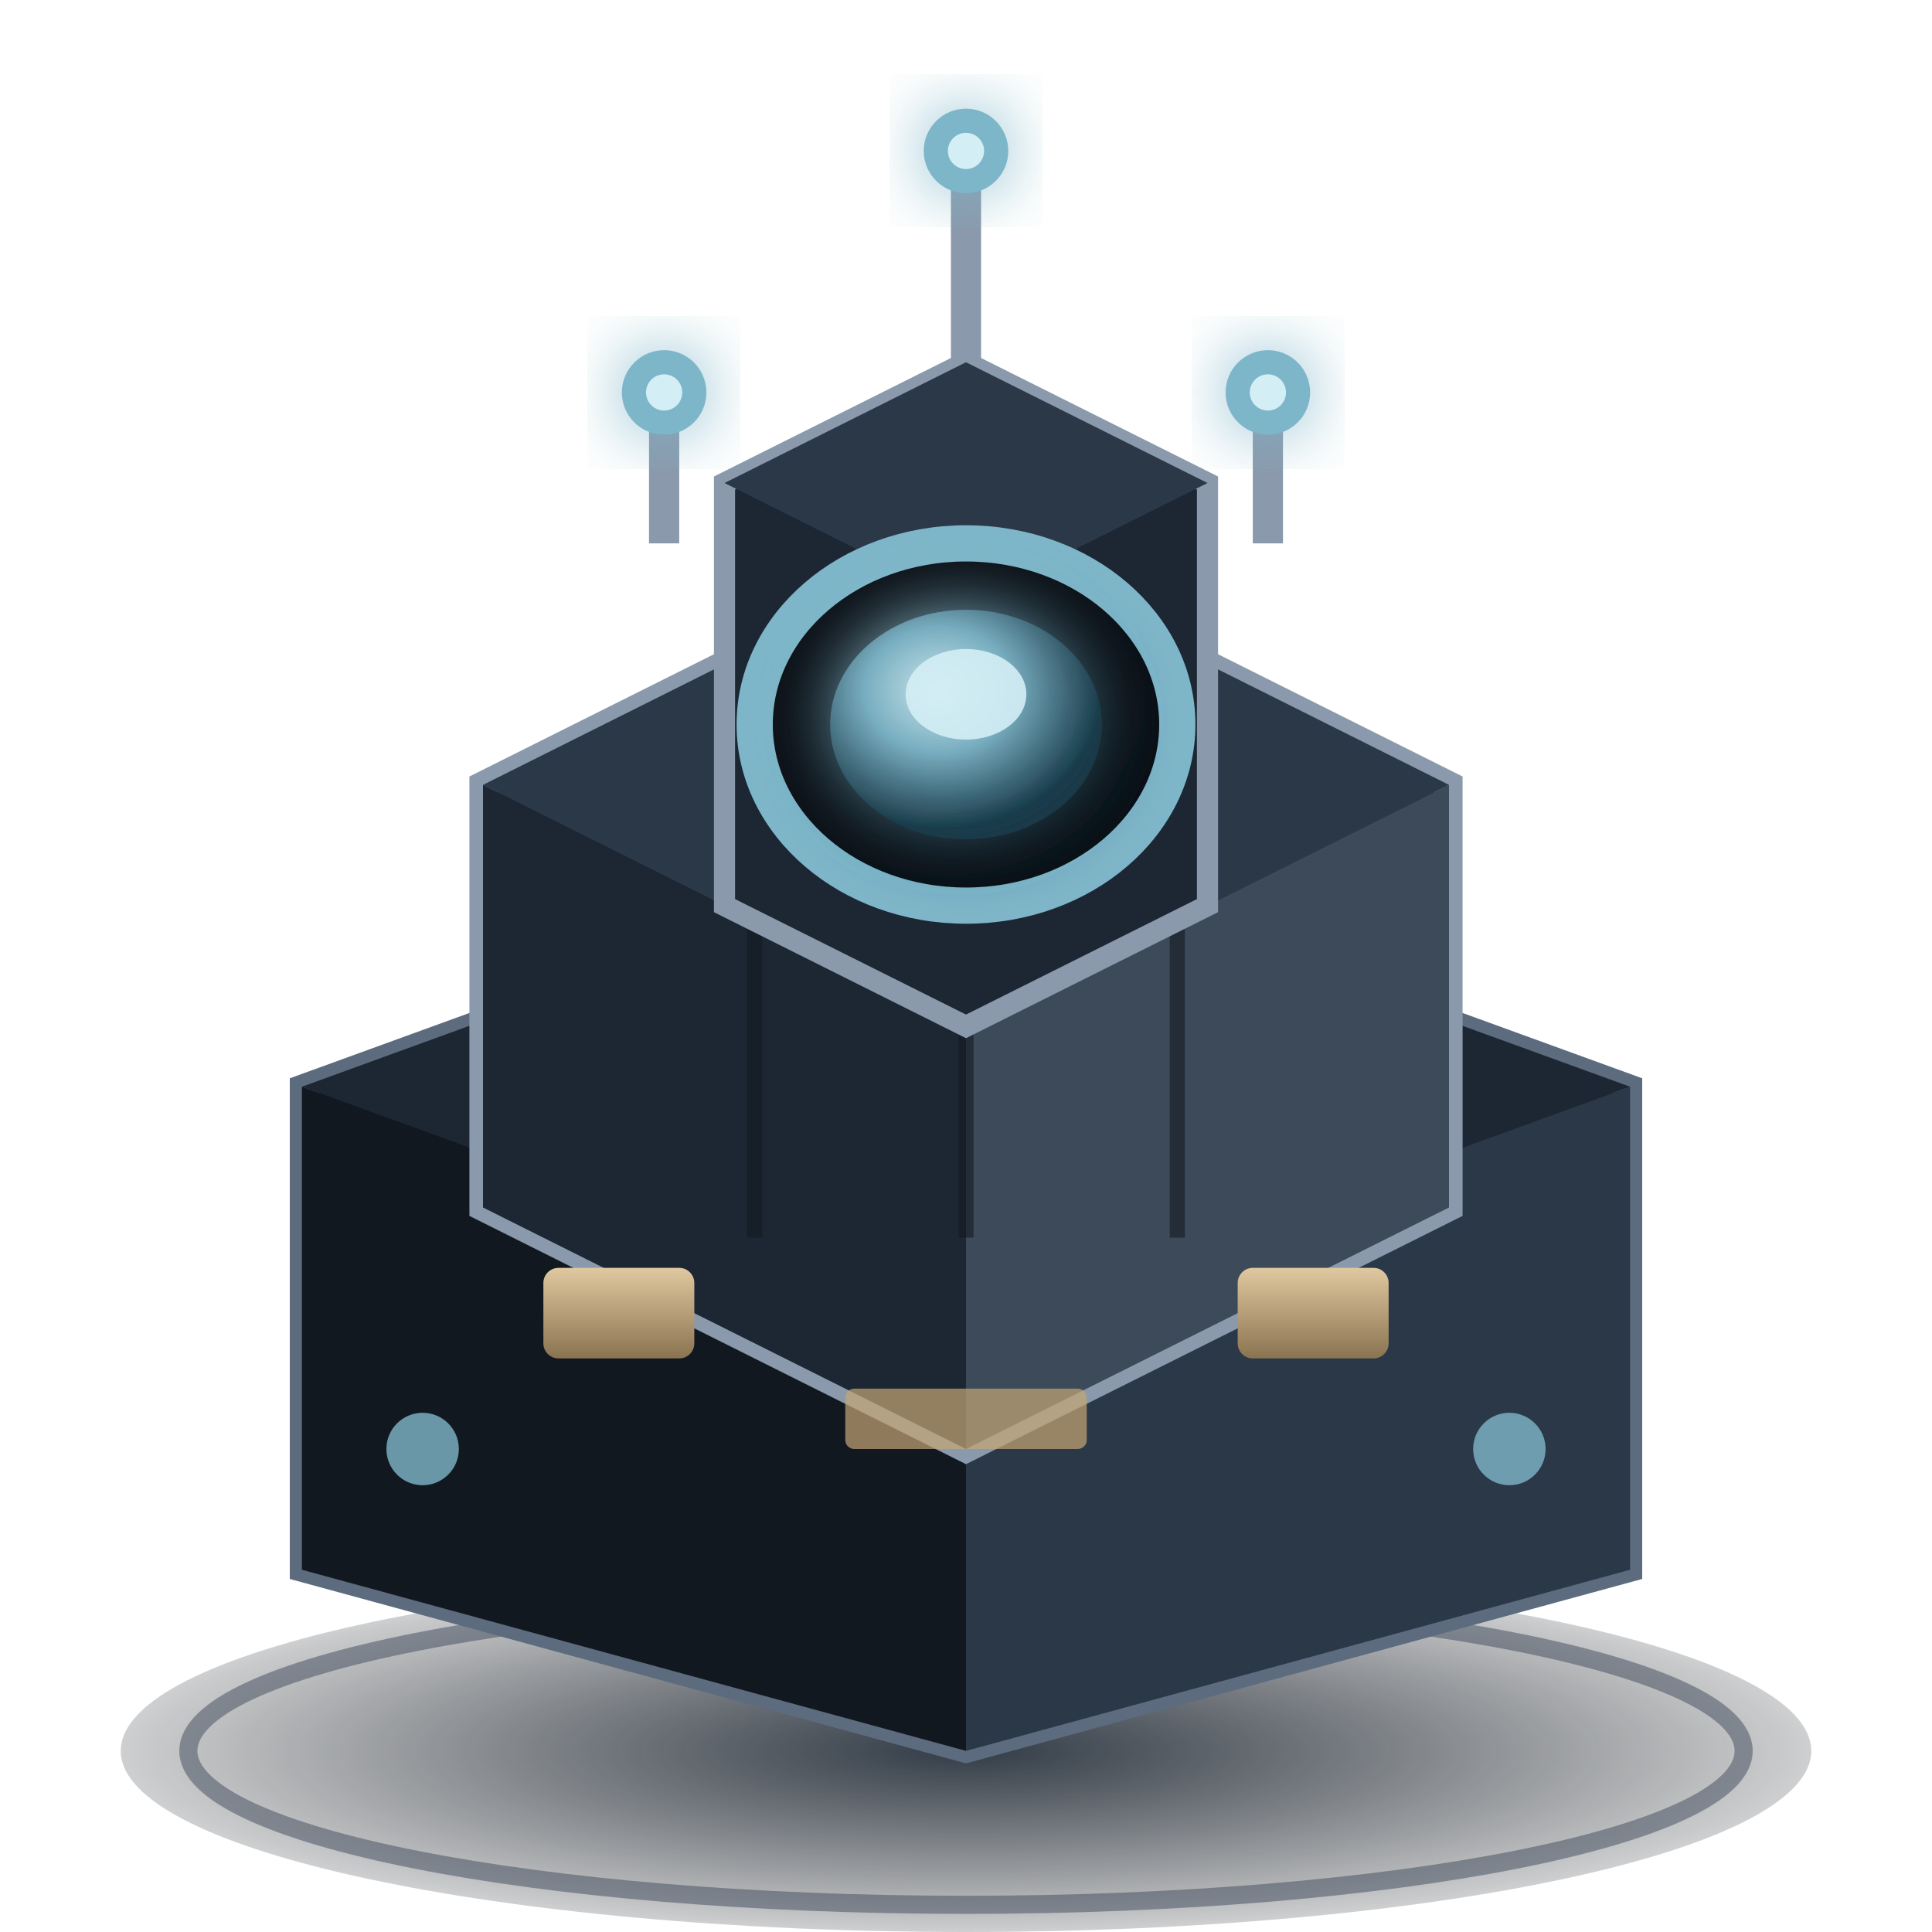
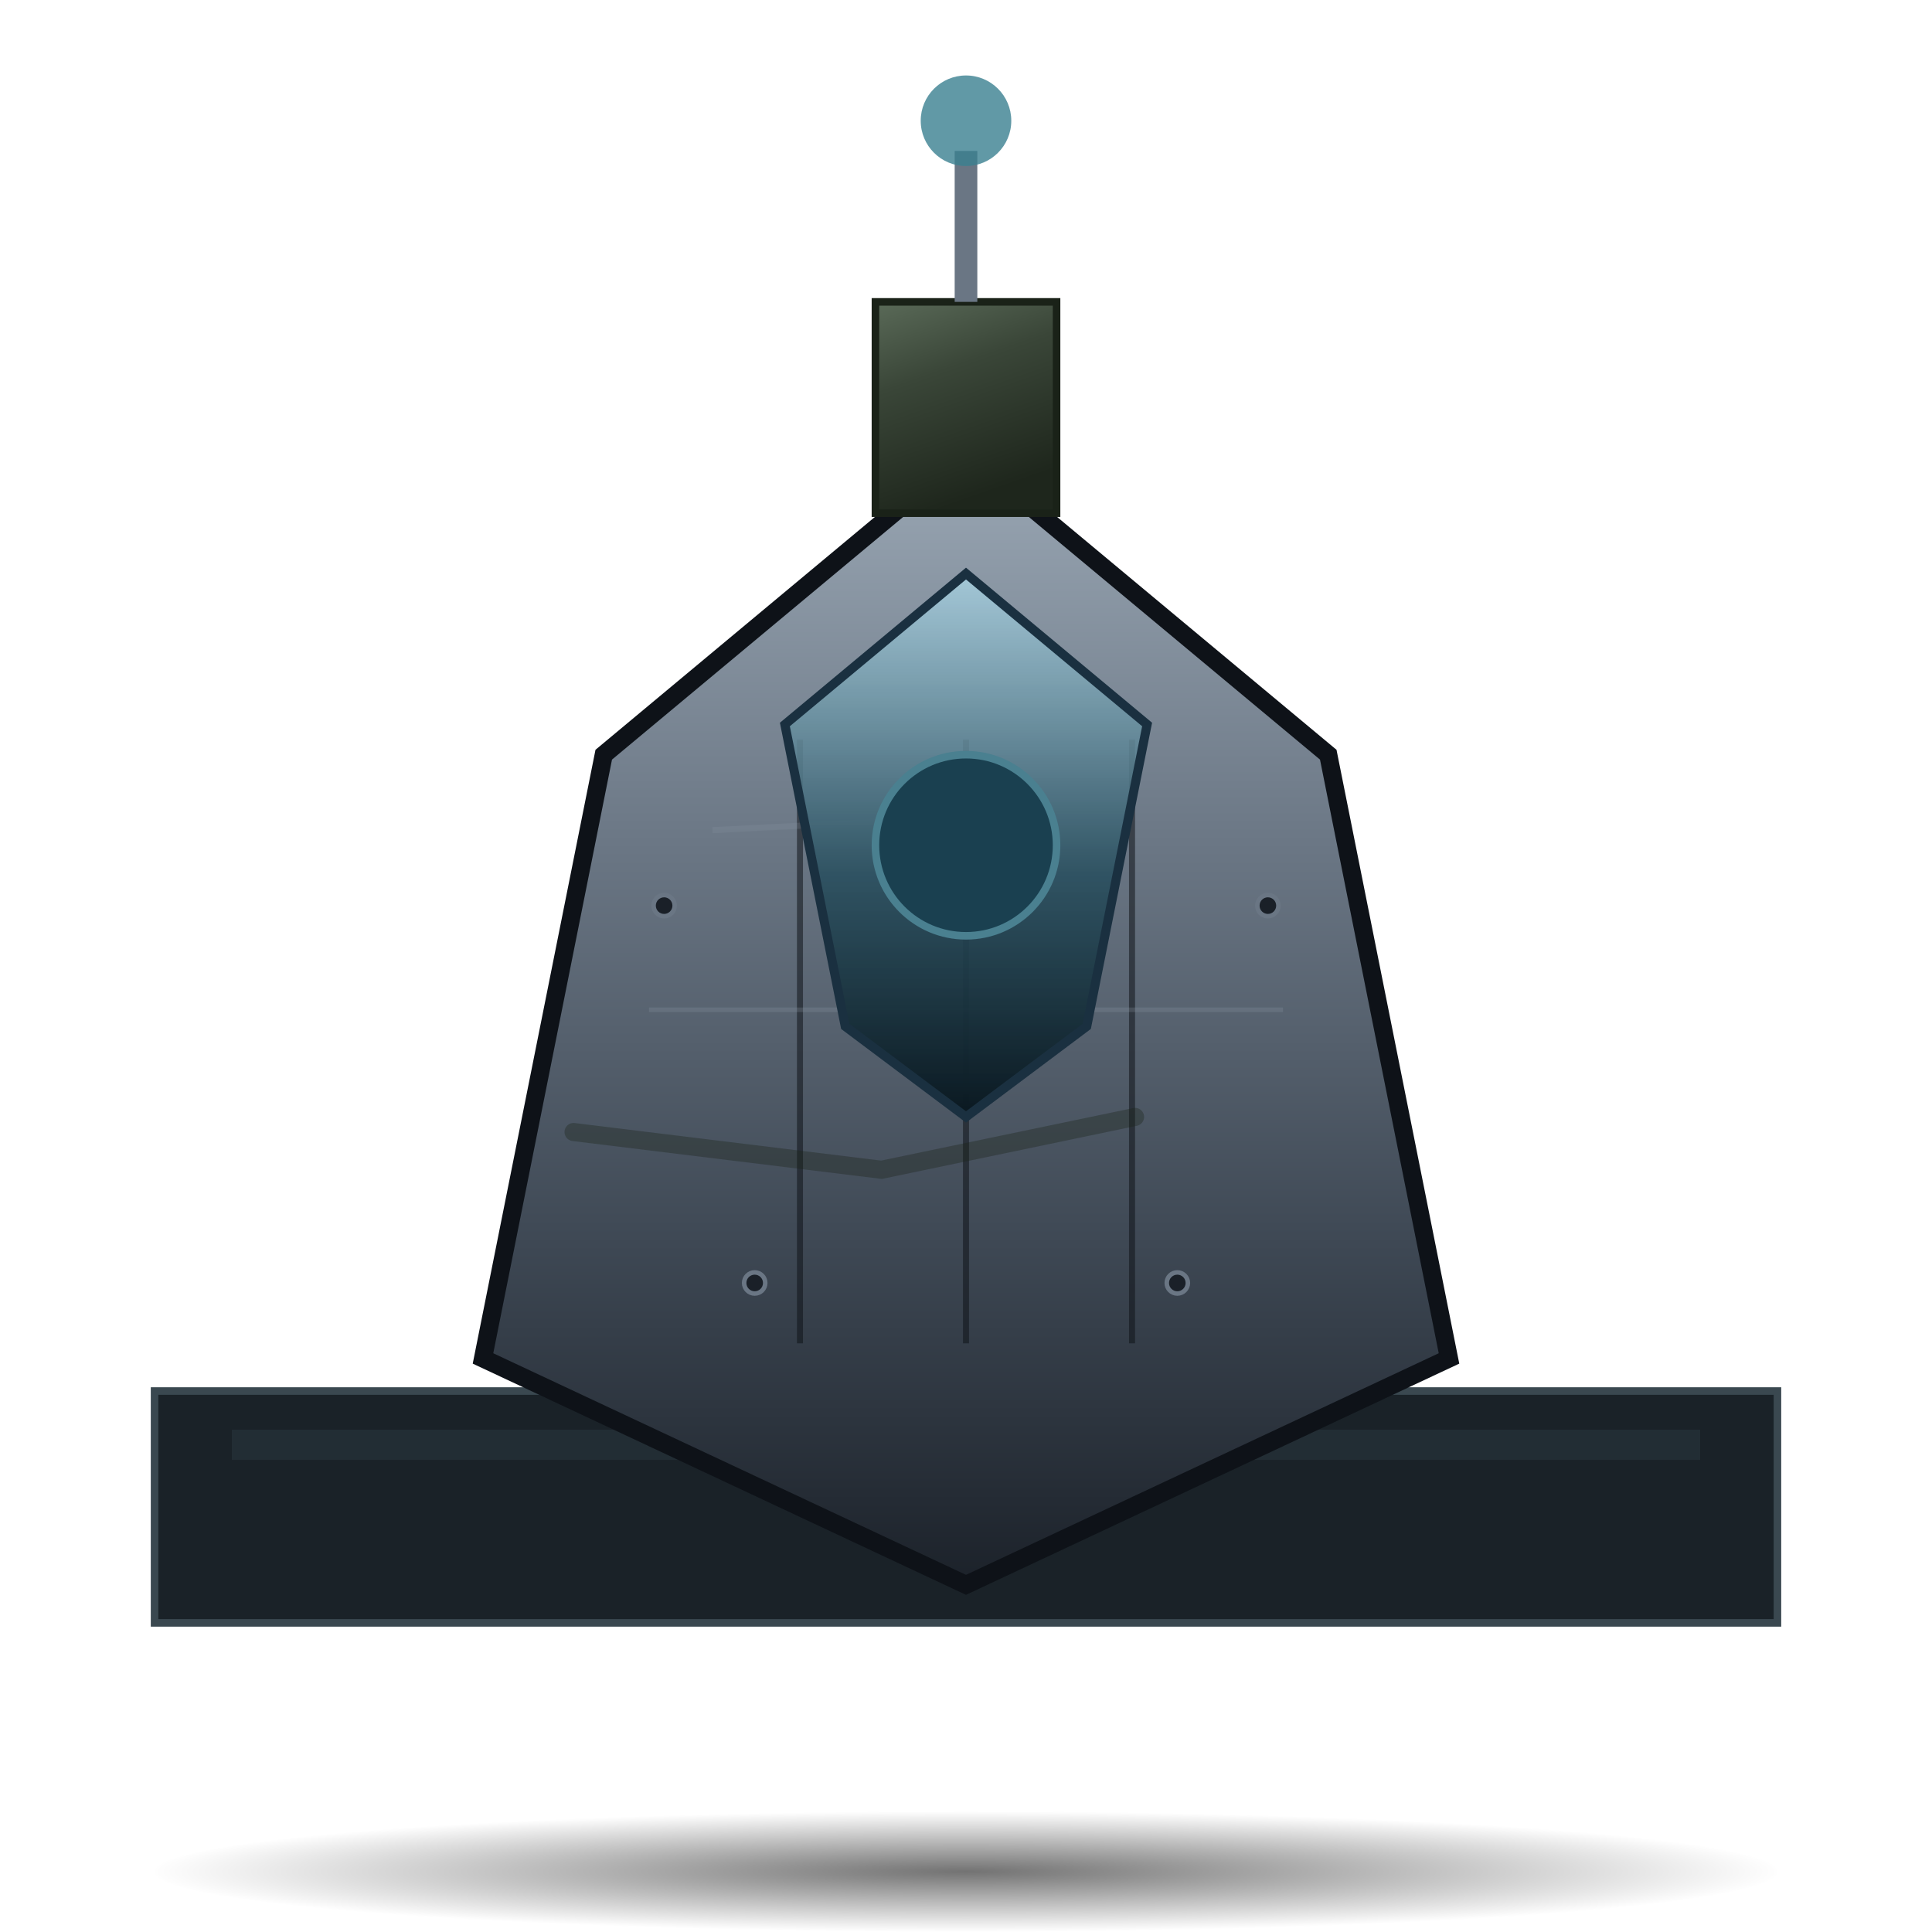
- <svg xmlns="http://www.w3.org/2000/svg" viewBox="0 0 64 64" width="64" height="64" fill="none">
+ <svg xmlns="http://www.w3.org/2000/svg" viewBox="0 0 128 128" width="128" height="128" fill="none">
  <defs>
-     <radialGradient id="padG" cx="50%" cy="50%" r="50%">
-       <stop offset="0%" stop-color="#1c2733" stop-opacity="0.9" />
-       <stop offset="100%" stop-color="#0a0e14" stop-opacity="0.2" />
+     <linearGradient id="steel" x1="0" y1="0" x2="0" y2="1">
+       <stop offset="0%" stop-color="#9aa7b4" />
+       <stop offset="35%" stop-color="#6a7684" />
+       <stop offset="70%" stop-color="#3e4854" />
+       <stop offset="100%" stop-color="#1c222a" />
+     </linearGradient>
+     <linearGradient id="steelSide" x1="0" y1="0" x2="1" y2="0">
+       <stop offset="0%" stop-color="#2a323c" />
+       <stop offset="45%" stop-color="#5c6876" />
+       <stop offset="100%" stop-color="#1a2028" />
+     </linearGradient>
+     <linearGradient id="armor" x1="0" y1="0" x2="0.3" y2="1">
+       <stop offset="0%" stop-color="#5a6a58" />
+       <stop offset="40%" stop-color="#3a4638" />
+       <stop offset="100%" stop-color="#1e261c" />
+     </linearGradient>
+     <linearGradient id="camo" x1="0" y1="0" x2="1" y2="1">
+       <stop offset="0%" stop-color="#4a5640" />
+       <stop offset="50%" stop-color="#2e382c" />
+       <stop offset="100%" stop-color="#1a2218" />
+     </linearGradient>
+     <linearGradient id="desert" x1="0" y1="0" x2="0" y2="1">
+       <stop offset="0%" stop-color="#8a7a5a" />
+       <stop offset="100%" stop-color="#4a4030" />
+     </linearGradient>
+     <linearGradient id="glass" x1="0" y1="0" x2="0" y2="1">
+       <stop offset="0%" stop-color="#a8d0e0" stop-opacity="0.85" />
+       <stop offset="55%" stop-color="#2a5060" stop-opacity="0.9" />
+       <stop offset="100%" stop-color="#0a1820" />
+     </linearGradient>
+     <linearGradient id="heat" x1="0" y1="1" x2="0" y2="0">
+       <stop offset="0%" stop-color="#ff6a20" stop-opacity="0.9" />
+       <stop offset="50%" stop-color="#ffc060" stop-opacity="0.5" />
+       <stop offset="100%" stop-color="#fff0c0" stop-opacity="0" />
+     </linearGradient>
+     <linearGradient id="muzzle" x1="0" y1="0.5" x2="1" y2="0.5">
+       <stop offset="0%" stop-color="#fff8e0" />
+       <stop offset="40%" stop-color="#ffb040" />
+       <stop offset="100%" stop-color="#ff6020" stop-opacity="0" />
+     </linearGradient>
+     <radialGradient id="shadow" cx="50%" cy="50%" r="50%">
+       <stop offset="0%" stop-color="#000" stop-opacity="0.55" />
+       <stop offset="100%" stop-color="#000" stop-opacity="0" />
    </radialGradient>
-     <radialGradient id="coreG" cx="40%" cy="35%" r="60%">
-       <stop offset="0%" stop-color="#d4eef5" />
-       <stop offset="45%" stop-color="#7eb6c9" />
-       <stop offset="100%" stop-color="#1a4050" stop-opacity="0.8" />
-     </radialGradient>
-     <linearGradient id="hullL" x1="0" y1="0" x2="1" y2="1">
-       <stop offset="0%" stop-color="#2a3848" />
-       <stop offset="50%" stop-color="#1c2733" />
-       <stop offset="100%" stop-color="#121820" />
-     </linearGradient>
-     <linearGradient id="steelL" x1="0" y1="0" x2="0" y2="1">
-       <stop offset="0%" stop-color="#b0bec8" />
-       <stop offset="40%" stop-color="#8a9aac" />
-       <stop offset="100%" stop-color="#5c6b7e" />
-     </linearGradient>
-     <linearGradient id="brassL" x1="0" y1="0" x2="0" y2="1">
-       <stop offset="0%" stop-color="#e0c9a0" />
-       <stop offset="100%" stop-color="#8a7350" />
-     </linearGradient>
-     <filter id="softGlow" x="-40%" y="-40%" width="180%" height="180%">
-       <feGaussianBlur stdDeviation="1.2" result="b" />
-       <feMerge>
-         <feMergeNode in="b" />
-         <feMergeNode in="SourceGraphic" />
-       </feMerge>
+     <filter id="soft" x="-20%" y="-20%" width="140%" height="140%">
+       <feGaussianBlur stdDeviation="0.6" />
    </filter>
  </defs>
-   <ellipse cx="32" cy="58" rx="28" ry="6" fill="url(#padG)" />
-   <ellipse cx="32" cy="58" rx="25.76" ry="5.1" fill="none" stroke="#3d4a5a" stroke-width="0.6" opacity="0.5" />
-   <path d="M10 52 L10 36 L32 28 L54 36 L54 52 L32 58 Z" fill="#121820" stroke="#5c6b7e" stroke-width="0.8" />
-   <path d="M10 36 L32 28 L54 36 L32 44 Z" fill="#1c2733" />
-   <path d="M10 36 L10 52 L32 58 L32 44 Z" fill="#121820" />
-   <path d="M54 36 L54 52 L32 58 L32 44 Z" fill="#2a3848" />
-   <path d="M16 40 L16 26 L32 18 L48 26 L48 40 L32 48 Z" fill="url(#hullL)" stroke="#8a9aac" stroke-width="0.9" />
-   <path d="M16 26 L32 18 L48 26 L32 34 Z" fill="#2a3848" />
-   <path d="M16 26 L16 40 L32 48 L32 34 Z" fill="#1c2733" />
-   <path d="M48 26 L48 40 L32 48 L32 34 Z" fill="#3d4a5a" />
-   <line x1="25" y1="29" x2="25" y2="41" stroke="#121820" stroke-width="0.5" opacity="0.6" />
-   <line x1="32" y1="29" x2="32" y2="41" stroke="#121820" stroke-width="0.5" opacity="0.6" />
-   <line x1="39" y1="29" x2="39" y2="41" stroke="#121820" stroke-width="0.5" opacity="0.6" />
-   <path d="M24 30 L24 16 L32 12 L40 16 L40 30 L32 34 Z" fill="#1c2733" stroke="#8a9aac" stroke-width="0.7" />
-   <path d="M24 16 L32 12 L40 16 L32 20 Z" fill="#2a3848" />
-   <ellipse cx="32" cy="24" rx="7" ry="6" fill="#0a0e14" stroke="#7eb6c9" stroke-width="1.2" />
-   <ellipse cx="32" cy="24" rx="4.5" ry="3.8" fill="url(#coreG)" filter="url(#softGlow)" opacity="0.95" />
-   <ellipse cx="32" cy="23" rx="2" ry="1.5" fill="#d4eef5" opacity="0.9" />
-   <rect x="18" y="42" width="5" height="3" rx="0.5" fill="url(#brassL)" />
-   <rect x="41" y="42" width="5" height="3" rx="0.5" fill="url(#brassL)" />
-   <rect x="28" y="46" width="8" height="2" rx="0.3" fill="#c4a574" opacity="0.7" />
-   <line x1="32" y1="12" x2="32" y2="5" stroke="#8a9aac" stroke-width="1" />
-   <circle cx="32" cy="5" r="1.4" fill="#7eb6c9" filter="url(#softGlow)" />
-   <circle cx="32" cy="5" r="0.6" fill="#d4eef5" />
-   <line x1="22" y1="18" x2="22" y2="13" stroke="#8a9aac" stroke-width="1" />
-   <circle cx="22" cy="13" r="1.4" fill="#7eb6c9" filter="url(#softGlow)" />
-   <circle cx="22" cy="13" r="0.6" fill="#d4eef5" />
-   <line x1="42" y1="18" x2="42" y2="13" stroke="#8a9aac" stroke-width="1" />
-   <circle cx="42" cy="13" r="1.4" fill="#7eb6c9" filter="url(#softGlow)" />
-   <circle cx="42" cy="13" r="0.6" fill="#d4eef5" />
-   <circle cx="14" cy="48" r="1.2" fill="#7eb6c9" opacity="0.8" />
-   <circle cx="50" cy="48" r="1.2" fill="#7eb6c9" opacity="0.8" />
+   <ellipse cx="64" cy="124" rx="53.76" ry="4" fill="url(#shadow)" />
+   <rect x="10.24" y="92.16" width="107.52" height="15.36" fill="#1a2228" stroke="#3a4850" stroke-width="0.5" />
+   <rect x="15.36" y="94.72" width="97.28" height="2" fill="#2a3840" opacity="0.5" />
+   <path d="M32 90 L40 50 L64 30 L88 50 L96 90 L64 105 Z" fill="url(#steel)" stroke="#0e1218" stroke-width="1.2" />
+   <line x1="53" y1="49" x2="53" y2="89" stroke="#0e1218" stroke-width="0.4" opacity="0.55" />
+   <line x1="64" y1="49" x2="64" y2="89" stroke="#0e1218" stroke-width="0.4" opacity="0.55" />
+   <line x1="75" y1="49" x2="75" y2="89" stroke="#0e1218" stroke-width="0.4" opacity="0.55" />
+   <line x1="43" y1="66.9" x2="85" y2="66.9" stroke="#8a96a4" stroke-width="0.3" opacity="0.25" />
+   <path d="M38 75 L58.4 77.5 L75.2 74" stroke="#1a2218" stroke-width="1.2" opacity="0.35" stroke-linecap="round" />
+   <path d="M47.2 55 L66.8 54" stroke="#8a96a4" stroke-width="0.4" opacity="0.2" />
+   <path d="M52 48 L64 38 L76 48 L72 68 L64 74 L56 68 Z" fill="url(#glass)" stroke="#1a3040" stroke-width="0.6" />
+   <circle cx="64" cy="56" r="6" fill="#1a4050" stroke="#4a8090" stroke-width="0.5" />
+   <rect x="58" y="20" width="12" height="14" fill="url(#armor)" stroke="#1a2218" stroke-width="0.5" />
+   <line x1="64" y1="20" x2="64" y2="10" stroke="#6a7684" stroke-width="1.5" />
+   <circle cx="64" cy="8" r="3" fill="#3a8090" opacity="0.8" />
+   <circle cx="44" cy="60" r="0.7" fill="#1a2028" stroke="#6a7684" stroke-width="0.3" />
+   <circle cx="84" cy="60" r="0.7" fill="#1a2028" stroke="#6a7684" stroke-width="0.3" />
+   <circle cx="50" cy="85" r="0.7" fill="#1a2028" stroke="#6a7684" stroke-width="0.3" />
+   <circle cx="78" cy="85" r="0.7" fill="#1a2028" stroke="#6a7684" stroke-width="0.3" />
</svg>
